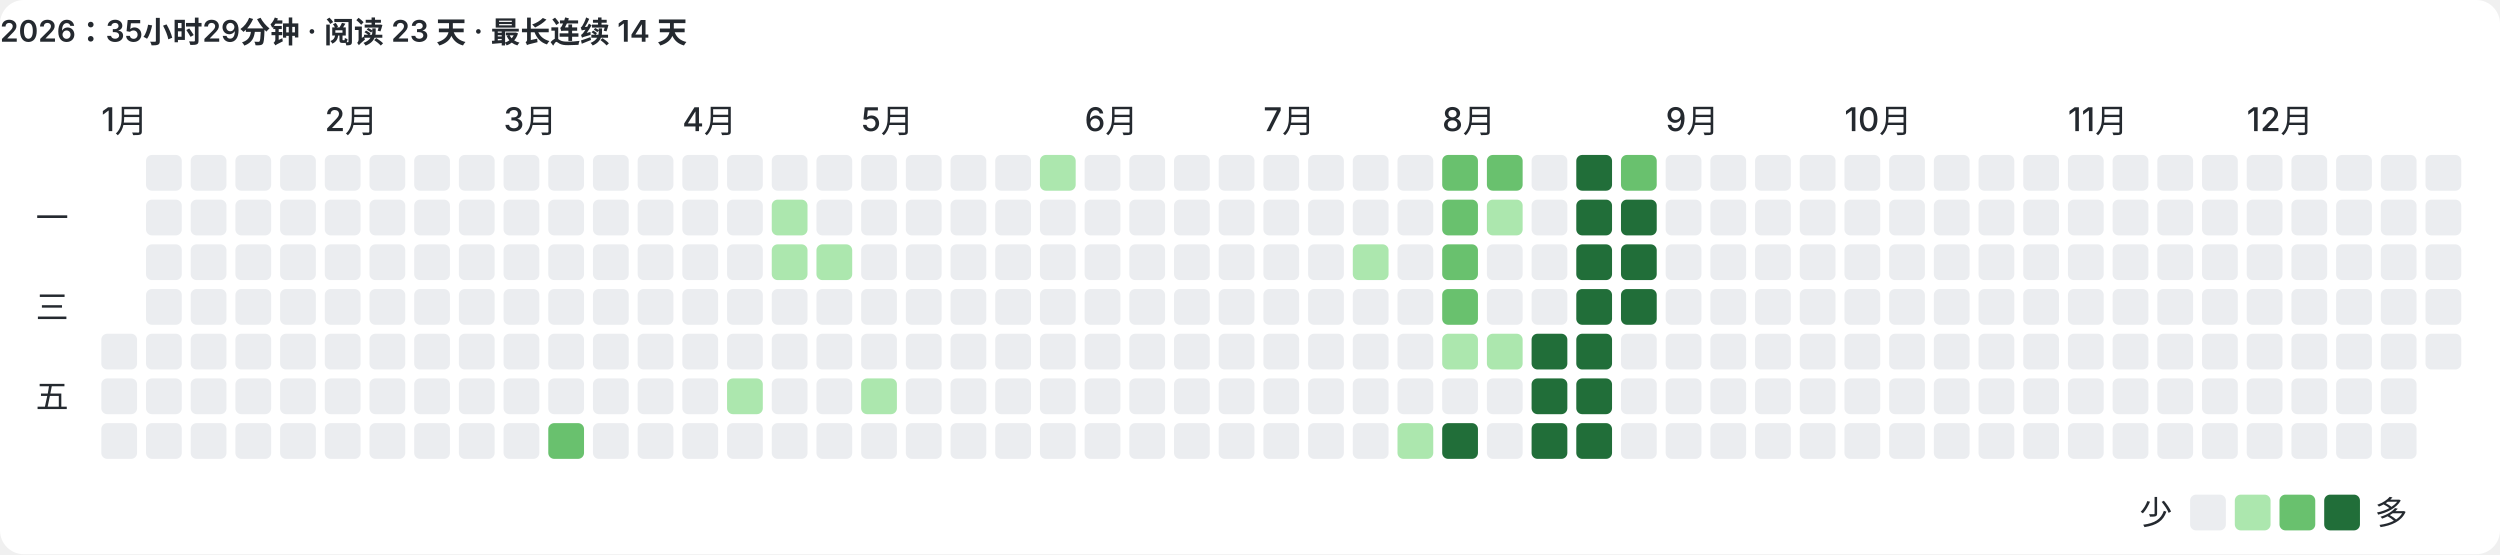
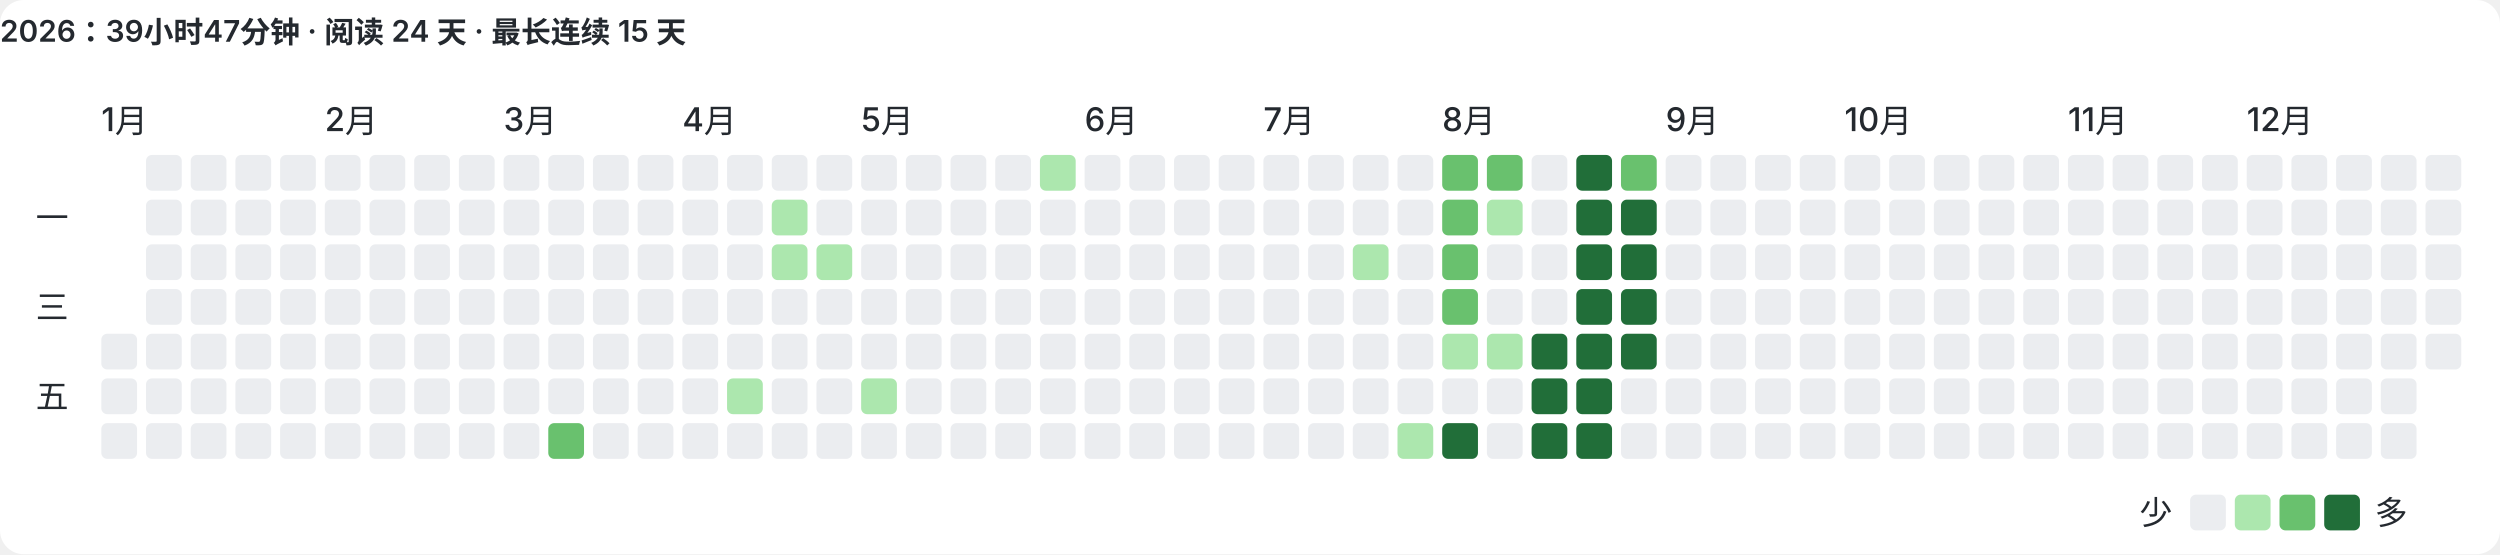
- <svg xmlns="http://www.w3.org/2000/svg" width="100%" viewBox="0 0 839 186" preserveAspectRatio="xMinYMin meet" style="display:block;max-width:100%;height:auto" role="img" data-summary="2026：35小时29分钟  ·  阅读 23 天  ·  最长连续 14 天" aria-label="微信读书 · 2026">
+ <svg xmlns="http://www.w3.org/2000/svg" width="100%" viewBox="0 0 839 186" preserveAspectRatio="xMinYMin meet" style="display:block;max-width:100%;height:auto" role="img" data-summary="2026：39小时47分钟  ·  阅读 24 天  ·  最长连续 15 天" aria-label="微信读书 · 2026">
  <rect width="100%" height="100%" rx="8" fill="#FFFFFF" />
  <style>
.label{font:500 11px "PingFang SC","Microsoft YaHei",-apple-system,BlinkMacSystemFont,"Segoe UI",sans-serif}
.summary{font:600 10px "PingFang SC","Microsoft YaHei",-apple-system,BlinkMacSystemFont,"Segoe UI",sans-serif}
</style>
-   <text class="summary" x="0" y="14" fill="#24292F">2026：35小时29分钟  ·  阅读 23 天  ·  最长连续 14 天</text>
+   <text class="summary" x="0" y="14" fill="#24292F">2026：39小时47分钟  ·  阅读 24 天  ·  最长连续 15 天</text>
  <text class="label" x="34" y="44" fill="#24292F">1月</text>
  <text class="label" x="109" y="44" fill="#24292F">2月</text>
  <text class="label" x="169" y="44" fill="#24292F">3月</text>
  <text class="label" x="229" y="44" fill="#24292F">4月</text>
  <text class="label" x="289" y="44" fill="#24292F">5月</text>
  <text class="label" x="364" y="44" fill="#24292F">6月</text>
  <text class="label" x="424" y="44" fill="#24292F">7月</text>
  <text class="label" x="484" y="44" fill="#24292F">8月</text>
  <text class="label" x="559" y="44" fill="#24292F">9月</text>
  <text class="label" x="619" y="44" fill="#24292F">10月</text>
  <text class="label" x="694" y="44" fill="#24292F">11月</text>
  <text class="label" x="754" y="44" fill="#24292F">12月</text>
  <text class="label" x="12" y="77" fill="#24292F">一</text>
  <text class="label" x="12" y="107" fill="#24292F">三</text>
  <text class="label" x="12" y="137" fill="#24292F">五</text>
  <rect x="34" y="112" width="12" height="12" rx="2" fill="#EBEDF0" data-date="2026-01-01" data-seconds="0">
</rect>
  <rect x="34" y="127" width="12" height="12" rx="2" fill="#EBEDF0" data-date="2026-01-02" data-seconds="0">
</rect>
  <rect x="34" y="142" width="12" height="12" rx="2" fill="#EBEDF0" data-date="2026-01-03" data-seconds="0">
</rect>
  <rect x="49" y="52" width="12" height="12" rx="2" fill="#EBEDF0" data-date="2026-01-04" data-seconds="0">
</rect>
  <rect x="49" y="67" width="12" height="12" rx="2" fill="#EBEDF0" data-date="2026-01-05" data-seconds="0">
</rect>
  <rect x="49" y="82" width="12" height="12" rx="2" fill="#EBEDF0" data-date="2026-01-06" data-seconds="0">
</rect>
  <rect x="49" y="97" width="12" height="12" rx="2" fill="#EBEDF0" data-date="2026-01-07" data-seconds="0">
</rect>
  <rect x="49" y="112" width="12" height="12" rx="2" fill="#EBEDF0" data-date="2026-01-08" data-seconds="0">
</rect>
  <rect x="49" y="127" width="12" height="12" rx="2" fill="#EBEDF0" data-date="2026-01-09" data-seconds="0">
</rect>
  <rect x="49" y="142" width="12" height="12" rx="2" fill="#EBEDF0" data-date="2026-01-10" data-seconds="0">
</rect>
  <rect x="64" y="52" width="12" height="12" rx="2" fill="#EBEDF0" data-date="2026-01-11" data-seconds="0">
</rect>
  <rect x="64" y="67" width="12" height="12" rx="2" fill="#EBEDF0" data-date="2026-01-12" data-seconds="0">
</rect>
  <rect x="64" y="82" width="12" height="12" rx="2" fill="#EBEDF0" data-date="2026-01-13" data-seconds="0">
</rect>
  <rect x="64" y="97" width="12" height="12" rx="2" fill="#EBEDF0" data-date="2026-01-14" data-seconds="0">
</rect>
  <rect x="64" y="112" width="12" height="12" rx="2" fill="#EBEDF0" data-date="2026-01-15" data-seconds="0">
</rect>
  <rect x="64" y="127" width="12" height="12" rx="2" fill="#EBEDF0" data-date="2026-01-16" data-seconds="0">
</rect>
  <rect x="64" y="142" width="12" height="12" rx="2" fill="#EBEDF0" data-date="2026-01-17" data-seconds="0">
</rect>
  <rect x="79" y="52" width="12" height="12" rx="2" fill="#EBEDF0" data-date="2026-01-18" data-seconds="0">
</rect>
  <rect x="79" y="67" width="12" height="12" rx="2" fill="#EBEDF0" data-date="2026-01-19" data-seconds="0">
</rect>
  <rect x="79" y="82" width="12" height="12" rx="2" fill="#EBEDF0" data-date="2026-01-20" data-seconds="0">
</rect>
  <rect x="79" y="97" width="12" height="12" rx="2" fill="#EBEDF0" data-date="2026-01-21" data-seconds="0">
</rect>
  <rect x="79" y="112" width="12" height="12" rx="2" fill="#EBEDF0" data-date="2026-01-22" data-seconds="0">
</rect>
  <rect x="79" y="127" width="12" height="12" rx="2" fill="#EBEDF0" data-date="2026-01-23" data-seconds="0">
</rect>
  <rect x="79" y="142" width="12" height="12" rx="2" fill="#EBEDF0" data-date="2026-01-24" data-seconds="0">
</rect>
  <rect x="94" y="52" width="12" height="12" rx="2" fill="#EBEDF0" data-date="2026-01-25" data-seconds="0">
</rect>
  <rect x="94" y="67" width="12" height="12" rx="2" fill="#EBEDF0" data-date="2026-01-26" data-seconds="0">
</rect>
  <rect x="94" y="82" width="12" height="12" rx="2" fill="#EBEDF0" data-date="2026-01-27" data-seconds="0">
</rect>
  <rect x="94" y="97" width="12" height="12" rx="2" fill="#EBEDF0" data-date="2026-01-28" data-seconds="0">
</rect>
  <rect x="94" y="112" width="12" height="12" rx="2" fill="#EBEDF0" data-date="2026-01-29" data-seconds="0">
</rect>
  <rect x="94" y="127" width="12" height="12" rx="2" fill="#EBEDF0" data-date="2026-01-30" data-seconds="0">
</rect>
  <rect x="94" y="142" width="12" height="12" rx="2" fill="#EBEDF0" data-date="2026-01-31" data-seconds="0">
</rect>
  <rect x="109" y="52" width="12" height="12" rx="2" fill="#EBEDF0" data-date="2026-02-01" data-seconds="0">
</rect>
  <rect x="109" y="67" width="12" height="12" rx="2" fill="#EBEDF0" data-date="2026-02-02" data-seconds="0">
</rect>
  <rect x="109" y="82" width="12" height="12" rx="2" fill="#EBEDF0" data-date="2026-02-03" data-seconds="0">
</rect>
  <rect x="109" y="97" width="12" height="12" rx="2" fill="#EBEDF0" data-date="2026-02-04" data-seconds="0">
</rect>
  <rect x="109" y="112" width="12" height="12" rx="2" fill="#EBEDF0" data-date="2026-02-05" data-seconds="0">
</rect>
  <rect x="109" y="127" width="12" height="12" rx="2" fill="#EBEDF0" data-date="2026-02-06" data-seconds="0">
</rect>
  <rect x="109" y="142" width="12" height="12" rx="2" fill="#EBEDF0" data-date="2026-02-07" data-seconds="0">
</rect>
  <rect x="124" y="52" width="12" height="12" rx="2" fill="#EBEDF0" data-date="2026-02-08" data-seconds="0">
</rect>
  <rect x="124" y="67" width="12" height="12" rx="2" fill="#EBEDF0" data-date="2026-02-09" data-seconds="0">
</rect>
  <rect x="124" y="82" width="12" height="12" rx="2" fill="#EBEDF0" data-date="2026-02-10" data-seconds="0">
</rect>
  <rect x="124" y="97" width="12" height="12" rx="2" fill="#EBEDF0" data-date="2026-02-11" data-seconds="0">
</rect>
  <rect x="124" y="112" width="12" height="12" rx="2" fill="#EBEDF0" data-date="2026-02-12" data-seconds="0">
</rect>
  <rect x="124" y="127" width="12" height="12" rx="2" fill="#EBEDF0" data-date="2026-02-13" data-seconds="0">
</rect>
  <rect x="124" y="142" width="12" height="12" rx="2" fill="#EBEDF0" data-date="2026-02-14" data-seconds="0">
</rect>
  <rect x="139" y="52" width="12" height="12" rx="2" fill="#EBEDF0" data-date="2026-02-15" data-seconds="0">
</rect>
  <rect x="139" y="67" width="12" height="12" rx="2" fill="#EBEDF0" data-date="2026-02-16" data-seconds="0">
</rect>
  <rect x="139" y="82" width="12" height="12" rx="2" fill="#EBEDF0" data-date="2026-02-17" data-seconds="0">
</rect>
  <rect x="139" y="97" width="12" height="12" rx="2" fill="#EBEDF0" data-date="2026-02-18" data-seconds="0">
</rect>
  <rect x="139" y="112" width="12" height="12" rx="2" fill="#EBEDF0" data-date="2026-02-19" data-seconds="0">
</rect>
  <rect x="139" y="127" width="12" height="12" rx="2" fill="#EBEDF0" data-date="2026-02-20" data-seconds="0">
</rect>
  <rect x="139" y="142" width="12" height="12" rx="2" fill="#EBEDF0" data-date="2026-02-21" data-seconds="0">
</rect>
  <rect x="154" y="52" width="12" height="12" rx="2" fill="#EBEDF0" data-date="2026-02-22" data-seconds="0">
</rect>
  <rect x="154" y="67" width="12" height="12" rx="2" fill="#EBEDF0" data-date="2026-02-23" data-seconds="0">
</rect>
  <rect x="154" y="82" width="12" height="12" rx="2" fill="#EBEDF0" data-date="2026-02-24" data-seconds="0">
</rect>
  <rect x="154" y="97" width="12" height="12" rx="2" fill="#EBEDF0" data-date="2026-02-25" data-seconds="0">
</rect>
  <rect x="154" y="112" width="12" height="12" rx="2" fill="#EBEDF0" data-date="2026-02-26" data-seconds="0">
</rect>
  <rect x="154" y="127" width="12" height="12" rx="2" fill="#EBEDF0" data-date="2026-02-27" data-seconds="0">
</rect>
  <rect x="154" y="142" width="12" height="12" rx="2" fill="#EBEDF0" data-date="2026-02-28" data-seconds="0">
</rect>
  <rect x="169" y="52" width="12" height="12" rx="2" fill="#EBEDF0" data-date="2026-03-01" data-seconds="0">
</rect>
  <rect x="169" y="67" width="12" height="12" rx="2" fill="#EBEDF0" data-date="2026-03-02" data-seconds="0">
</rect>
  <rect x="169" y="82" width="12" height="12" rx="2" fill="#EBEDF0" data-date="2026-03-03" data-seconds="0">
</rect>
  <rect x="169" y="97" width="12" height="12" rx="2" fill="#EBEDF0" data-date="2026-03-04" data-seconds="0">
</rect>
  <rect x="169" y="112" width="12" height="12" rx="2" fill="#EBEDF0" data-date="2026-03-05" data-seconds="0">
</rect>
  <rect x="169" y="127" width="12" height="12" rx="2" fill="#EBEDF0" data-date="2026-03-06" data-seconds="0">
</rect>
  <rect x="169" y="142" width="12" height="12" rx="2" fill="#EBEDF0" data-date="2026-03-07" data-seconds="0">
</rect>
  <rect x="184" y="52" width="12" height="12" rx="2" fill="#EBEDF0" data-date="2026-03-08" data-seconds="0">
</rect>
  <rect x="184" y="67" width="12" height="12" rx="2" fill="#EBEDF0" data-date="2026-03-09" data-seconds="0">
</rect>
  <rect x="184" y="82" width="12" height="12" rx="2" fill="#EBEDF0" data-date="2026-03-10" data-seconds="0">
</rect>
  <rect x="184" y="97" width="12" height="12" rx="2" fill="#EBEDF0" data-date="2026-03-11" data-seconds="0">
</rect>
  <rect x="184" y="112" width="12" height="12" rx="2" fill="#EBEDF0" data-date="2026-03-12" data-seconds="0">
</rect>
  <rect x="184" y="127" width="12" height="12" rx="2" fill="#EBEDF0" data-date="2026-03-13" data-seconds="0">
</rect>
  <rect x="184" y="142" width="12" height="12" rx="2" fill="#69C16E" data-date="2026-03-14" data-seconds="643">
</rect>
  <rect x="199" y="52" width="12" height="12" rx="2" fill="#EBEDF0" data-date="2026-03-15" data-seconds="0">
</rect>
  <rect x="199" y="67" width="12" height="12" rx="2" fill="#EBEDF0" data-date="2026-03-16" data-seconds="0">
</rect>
  <rect x="199" y="82" width="12" height="12" rx="2" fill="#EBEDF0" data-date="2026-03-17" data-seconds="0">
</rect>
  <rect x="199" y="97" width="12" height="12" rx="2" fill="#EBEDF0" data-date="2026-03-18" data-seconds="0">
</rect>
  <rect x="199" y="112" width="12" height="12" rx="2" fill="#EBEDF0" data-date="2026-03-19" data-seconds="0">
</rect>
  <rect x="199" y="127" width="12" height="12" rx="2" fill="#EBEDF0" data-date="2026-03-20" data-seconds="0">
</rect>
  <rect x="199" y="142" width="12" height="12" rx="2" fill="#EBEDF0" data-date="2026-03-21" data-seconds="0">
</rect>
  <rect x="214" y="52" width="12" height="12" rx="2" fill="#EBEDF0" data-date="2026-03-22" data-seconds="0">
</rect>
  <rect x="214" y="67" width="12" height="12" rx="2" fill="#EBEDF0" data-date="2026-03-23" data-seconds="0">
</rect>
  <rect x="214" y="82" width="12" height="12" rx="2" fill="#EBEDF0" data-date="2026-03-24" data-seconds="0">
</rect>
  <rect x="214" y="97" width="12" height="12" rx="2" fill="#EBEDF0" data-date="2026-03-25" data-seconds="0">
</rect>
  <rect x="214" y="112" width="12" height="12" rx="2" fill="#EBEDF0" data-date="2026-03-26" data-seconds="0">
</rect>
  <rect x="214" y="127" width="12" height="12" rx="2" fill="#EBEDF0" data-date="2026-03-27" data-seconds="0">
</rect>
  <rect x="214" y="142" width="12" height="12" rx="2" fill="#EBEDF0" data-date="2026-03-28" data-seconds="0">
</rect>
  <rect x="229" y="52" width="12" height="12" rx="2" fill="#EBEDF0" data-date="2026-03-29" data-seconds="0">
</rect>
  <rect x="229" y="67" width="12" height="12" rx="2" fill="#EBEDF0" data-date="2026-03-30" data-seconds="0">
</rect>
  <rect x="229" y="82" width="12" height="12" rx="2" fill="#EBEDF0" data-date="2026-03-31" data-seconds="0">
</rect>
  <rect x="229" y="97" width="12" height="12" rx="2" fill="#EBEDF0" data-date="2026-04-01" data-seconds="0">
</rect>
  <rect x="229" y="112" width="12" height="12" rx="2" fill="#EBEDF0" data-date="2026-04-02" data-seconds="0">
</rect>
  <rect x="229" y="127" width="12" height="12" rx="2" fill="#EBEDF0" data-date="2026-04-03" data-seconds="0">
</rect>
  <rect x="229" y="142" width="12" height="12" rx="2" fill="#EBEDF0" data-date="2026-04-04" data-seconds="0">
</rect>
  <rect x="244" y="52" width="12" height="12" rx="2" fill="#EBEDF0" data-date="2026-04-05" data-seconds="0">
</rect>
  <rect x="244" y="67" width="12" height="12" rx="2" fill="#EBEDF0" data-date="2026-04-06" data-seconds="0">
</rect>
  <rect x="244" y="82" width="12" height="12" rx="2" fill="#EBEDF0" data-date="2026-04-07" data-seconds="0">
</rect>
  <rect x="244" y="97" width="12" height="12" rx="2" fill="#EBEDF0" data-date="2026-04-08" data-seconds="0">
</rect>
  <rect x="244" y="112" width="12" height="12" rx="2" fill="#EBEDF0" data-date="2026-04-09" data-seconds="0">
</rect>
  <rect x="244" y="127" width="12" height="12" rx="2" fill="#ACE7AE" data-date="2026-04-10" data-seconds="37">
</rect>
  <rect x="244" y="142" width="12" height="12" rx="2" fill="#EBEDF0" data-date="2026-04-11" data-seconds="0">
</rect>
  <rect x="259" y="52" width="12" height="12" rx="2" fill="#EBEDF0" data-date="2026-04-12" data-seconds="0">
</rect>
  <rect x="259" y="67" width="12" height="12" rx="2" fill="#ACE7AE" data-date="2026-04-13" data-seconds="6">
</rect>
  <rect x="259" y="82" width="12" height="12" rx="2" fill="#ACE7AE" data-date="2026-04-14" data-seconds="15">
</rect>
  <rect x="259" y="97" width="12" height="12" rx="2" fill="#EBEDF0" data-date="2026-04-15" data-seconds="0">
</rect>
  <rect x="259" y="112" width="12" height="12" rx="2" fill="#EBEDF0" data-date="2026-04-16" data-seconds="0">
</rect>
  <rect x="259" y="127" width="12" height="12" rx="2" fill="#EBEDF0" data-date="2026-04-17" data-seconds="0">
</rect>
  <rect x="259" y="142" width="12" height="12" rx="2" fill="#EBEDF0" data-date="2026-04-18" data-seconds="0">
</rect>
  <rect x="274" y="52" width="12" height="12" rx="2" fill="#EBEDF0" data-date="2026-04-19" data-seconds="0">
</rect>
  <rect x="274" y="67" width="12" height="12" rx="2" fill="#EBEDF0" data-date="2026-04-20" data-seconds="0">
</rect>
  <rect x="274" y="82" width="12" height="12" rx="2" fill="#ACE7AE" data-date="2026-04-21" data-seconds="40">
</rect>
  <rect x="274" y="97" width="12" height="12" rx="2" fill="#EBEDF0" data-date="2026-04-22" data-seconds="0">
</rect>
  <rect x="274" y="112" width="12" height="12" rx="2" fill="#EBEDF0" data-date="2026-04-23" data-seconds="0">
</rect>
  <rect x="274" y="127" width="12" height="12" rx="2" fill="#EBEDF0" data-date="2026-04-24" data-seconds="0">
</rect>
  <rect x="274" y="142" width="12" height="12" rx="2" fill="#EBEDF0" data-date="2026-04-25" data-seconds="0">
</rect>
  <rect x="289" y="52" width="12" height="12" rx="2" fill="#EBEDF0" data-date="2026-04-26" data-seconds="0">
</rect>
  <rect x="289" y="67" width="12" height="12" rx="2" fill="#EBEDF0" data-date="2026-04-27" data-seconds="0">
</rect>
  <rect x="289" y="82" width="12" height="12" rx="2" fill="#EBEDF0" data-date="2026-04-28" data-seconds="0">
</rect>
  <rect x="289" y="97" width="12" height="12" rx="2" fill="#EBEDF0" data-date="2026-04-29" data-seconds="0">
</rect>
  <rect x="289" y="112" width="12" height="12" rx="2" fill="#EBEDF0" data-date="2026-04-30" data-seconds="0">
</rect>
  <rect x="289" y="127" width="12" height="12" rx="2" fill="#ACE7AE" data-date="2026-05-01" data-seconds="40">
</rect>
  <rect x="289" y="142" width="12" height="12" rx="2" fill="#EBEDF0" data-date="2026-05-02" data-seconds="0">
</rect>
  <rect x="304" y="52" width="12" height="12" rx="2" fill="#EBEDF0" data-date="2026-05-03" data-seconds="0">
</rect>
  <rect x="304" y="67" width="12" height="12" rx="2" fill="#EBEDF0" data-date="2026-05-04" data-seconds="0">
</rect>
  <rect x="304" y="82" width="12" height="12" rx="2" fill="#EBEDF0" data-date="2026-05-05" data-seconds="0">
</rect>
  <rect x="304" y="97" width="12" height="12" rx="2" fill="#EBEDF0" data-date="2026-05-06" data-seconds="0">
</rect>
  <rect x="304" y="112" width="12" height="12" rx="2" fill="#EBEDF0" data-date="2026-05-07" data-seconds="0">
</rect>
  <rect x="304" y="127" width="12" height="12" rx="2" fill="#EBEDF0" data-date="2026-05-08" data-seconds="0">
</rect>
  <rect x="304" y="142" width="12" height="12" rx="2" fill="#EBEDF0" data-date="2026-05-09" data-seconds="0">
</rect>
  <rect x="319" y="52" width="12" height="12" rx="2" fill="#EBEDF0" data-date="2026-05-10" data-seconds="0">
</rect>
  <rect x="319" y="67" width="12" height="12" rx="2" fill="#EBEDF0" data-date="2026-05-11" data-seconds="0">
</rect>
  <rect x="319" y="82" width="12" height="12" rx="2" fill="#EBEDF0" data-date="2026-05-12" data-seconds="0">
</rect>
  <rect x="319" y="97" width="12" height="12" rx="2" fill="#EBEDF0" data-date="2026-05-13" data-seconds="0">
</rect>
  <rect x="319" y="112" width="12" height="12" rx="2" fill="#EBEDF0" data-date="2026-05-14" data-seconds="0">
</rect>
  <rect x="319" y="127" width="12" height="12" rx="2" fill="#EBEDF0" data-date="2026-05-15" data-seconds="0">
</rect>
  <rect x="319" y="142" width="12" height="12" rx="2" fill="#EBEDF0" data-date="2026-05-16" data-seconds="0">
</rect>
  <rect x="334" y="52" width="12" height="12" rx="2" fill="#EBEDF0" data-date="2026-05-17" data-seconds="0">
</rect>
  <rect x="334" y="67" width="12" height="12" rx="2" fill="#EBEDF0" data-date="2026-05-18" data-seconds="0">
</rect>
  <rect x="334" y="82" width="12" height="12" rx="2" fill="#EBEDF0" data-date="2026-05-19" data-seconds="0">
</rect>
  <rect x="334" y="97" width="12" height="12" rx="2" fill="#EBEDF0" data-date="2026-05-20" data-seconds="0">
</rect>
  <rect x="334" y="112" width="12" height="12" rx="2" fill="#EBEDF0" data-date="2026-05-21" data-seconds="0">
</rect>
  <rect x="334" y="127" width="12" height="12" rx="2" fill="#EBEDF0" data-date="2026-05-22" data-seconds="0">
</rect>
  <rect x="334" y="142" width="12" height="12" rx="2" fill="#EBEDF0" data-date="2026-05-23" data-seconds="0">
</rect>
  <rect x="349" y="52" width="12" height="12" rx="2" fill="#ACE7AE" data-date="2026-05-24" data-seconds="3">
</rect>
  <rect x="349" y="67" width="12" height="12" rx="2" fill="#EBEDF0" data-date="2026-05-25" data-seconds="0">
</rect>
  <rect x="349" y="82" width="12" height="12" rx="2" fill="#EBEDF0" data-date="2026-05-26" data-seconds="0">
</rect>
  <rect x="349" y="97" width="12" height="12" rx="2" fill="#EBEDF0" data-date="2026-05-27" data-seconds="0">
</rect>
  <rect x="349" y="112" width="12" height="12" rx="2" fill="#EBEDF0" data-date="2026-05-28" data-seconds="0">
</rect>
  <rect x="349" y="127" width="12" height="12" rx="2" fill="#EBEDF0" data-date="2026-05-29" data-seconds="0">
</rect>
  <rect x="349" y="142" width="12" height="12" rx="2" fill="#EBEDF0" data-date="2026-05-30" data-seconds="0">
</rect>
  <rect x="364" y="52" width="12" height="12" rx="2" fill="#EBEDF0" data-date="2026-05-31" data-seconds="0">
</rect>
  <rect x="364" y="67" width="12" height="12" rx="2" fill="#EBEDF0" data-date="2026-06-01" data-seconds="0">
</rect>
  <rect x="364" y="82" width="12" height="12" rx="2" fill="#EBEDF0" data-date="2026-06-02" data-seconds="0">
</rect>
  <rect x="364" y="97" width="12" height="12" rx="2" fill="#EBEDF0" data-date="2026-06-03" data-seconds="0">
</rect>
  <rect x="364" y="112" width="12" height="12" rx="2" fill="#EBEDF0" data-date="2026-06-04" data-seconds="0">
</rect>
  <rect x="364" y="127" width="12" height="12" rx="2" fill="#EBEDF0" data-date="2026-06-05" data-seconds="0">
</rect>
  <rect x="364" y="142" width="12" height="12" rx="2" fill="#EBEDF0" data-date="2026-06-06" data-seconds="0">
</rect>
  <rect x="379" y="52" width="12" height="12" rx="2" fill="#EBEDF0" data-date="2026-06-07" data-seconds="0">
</rect>
  <rect x="379" y="67" width="12" height="12" rx="2" fill="#EBEDF0" data-date="2026-06-08" data-seconds="0">
</rect>
  <rect x="379" y="82" width="12" height="12" rx="2" fill="#EBEDF0" data-date="2026-06-09" data-seconds="0">
</rect>
  <rect x="379" y="97" width="12" height="12" rx="2" fill="#EBEDF0" data-date="2026-06-10" data-seconds="0">
</rect>
  <rect x="379" y="112" width="12" height="12" rx="2" fill="#EBEDF0" data-date="2026-06-11" data-seconds="0">
</rect>
  <rect x="379" y="127" width="12" height="12" rx="2" fill="#EBEDF0" data-date="2026-06-12" data-seconds="0">
</rect>
  <rect x="379" y="142" width="12" height="12" rx="2" fill="#EBEDF0" data-date="2026-06-13" data-seconds="0">
</rect>
  <rect x="394" y="52" width="12" height="12" rx="2" fill="#EBEDF0" data-date="2026-06-14" data-seconds="0">
</rect>
  <rect x="394" y="67" width="12" height="12" rx="2" fill="#EBEDF0" data-date="2026-06-15" data-seconds="0">
</rect>
  <rect x="394" y="82" width="12" height="12" rx="2" fill="#EBEDF0" data-date="2026-06-16" data-seconds="0">
</rect>
  <rect x="394" y="97" width="12" height="12" rx="2" fill="#EBEDF0" data-date="2026-06-17" data-seconds="0">
</rect>
  <rect x="394" y="112" width="12" height="12" rx="2" fill="#EBEDF0" data-date="2026-06-18" data-seconds="0">
</rect>
  <rect x="394" y="127" width="12" height="12" rx="2" fill="#EBEDF0" data-date="2026-06-19" data-seconds="0">
</rect>
  <rect x="394" y="142" width="12" height="12" rx="2" fill="#EBEDF0" data-date="2026-06-20" data-seconds="0">
</rect>
  <rect x="409" y="52" width="12" height="12" rx="2" fill="#EBEDF0" data-date="2026-06-21" data-seconds="0">
</rect>
  <rect x="409" y="67" width="12" height="12" rx="2" fill="#EBEDF0" data-date="2026-06-22" data-seconds="0">
</rect>
  <rect x="409" y="82" width="12" height="12" rx="2" fill="#EBEDF0" data-date="2026-06-23" data-seconds="0">
</rect>
  <rect x="409" y="97" width="12" height="12" rx="2" fill="#EBEDF0" data-date="2026-06-24" data-seconds="0">
</rect>
  <rect x="409" y="112" width="12" height="12" rx="2" fill="#EBEDF0" data-date="2026-06-25" data-seconds="0">
</rect>
  <rect x="409" y="127" width="12" height="12" rx="2" fill="#EBEDF0" data-date="2026-06-26" data-seconds="0">
</rect>
  <rect x="409" y="142" width="12" height="12" rx="2" fill="#EBEDF0" data-date="2026-06-27" data-seconds="0">
</rect>
  <rect x="424" y="52" width="12" height="12" rx="2" fill="#EBEDF0" data-date="2026-06-28" data-seconds="0">
</rect>
  <rect x="424" y="67" width="12" height="12" rx="2" fill="#EBEDF0" data-date="2026-06-29" data-seconds="0">
</rect>
  <rect x="424" y="82" width="12" height="12" rx="2" fill="#EBEDF0" data-date="2026-06-30" data-seconds="0">
</rect>
  <rect x="424" y="97" width="12" height="12" rx="2" fill="#EBEDF0" data-date="2026-07-01" data-seconds="0">
</rect>
  <rect x="424" y="112" width="12" height="12" rx="2" fill="#EBEDF0" data-date="2026-07-02" data-seconds="0">
</rect>
  <rect x="424" y="127" width="12" height="12" rx="2" fill="#EBEDF0" data-date="2026-07-03" data-seconds="0">
</rect>
  <rect x="424" y="142" width="12" height="12" rx="2" fill="#EBEDF0" data-date="2026-07-04" data-seconds="0">
</rect>
  <rect x="439" y="52" width="12" height="12" rx="2" fill="#EBEDF0" data-date="2026-07-05" data-seconds="0">
</rect>
  <rect x="439" y="67" width="12" height="12" rx="2" fill="#EBEDF0" data-date="2026-07-06" data-seconds="0">
</rect>
  <rect x="439" y="82" width="12" height="12" rx="2" fill="#EBEDF0" data-date="2026-07-07" data-seconds="0">
</rect>
  <rect x="439" y="97" width="12" height="12" rx="2" fill="#EBEDF0" data-date="2026-07-08" data-seconds="0">
</rect>
  <rect x="439" y="112" width="12" height="12" rx="2" fill="#EBEDF0" data-date="2026-07-09" data-seconds="0">
</rect>
  <rect x="439" y="127" width="12" height="12" rx="2" fill="#EBEDF0" data-date="2026-07-10" data-seconds="0">
</rect>
  <rect x="439" y="142" width="12" height="12" rx="2" fill="#EBEDF0" data-date="2026-07-11" data-seconds="0">
</rect>
  <rect x="454" y="52" width="12" height="12" rx="2" fill="#EBEDF0" data-date="2026-07-12" data-seconds="0">
</rect>
  <rect x="454" y="67" width="12" height="12" rx="2" fill="#EBEDF0" data-date="2026-07-13" data-seconds="0">
</rect>
  <rect x="454" y="82" width="12" height="12" rx="2" fill="#ACE7AE" data-date="2026-07-14" data-seconds="227">
</rect>
  <rect x="454" y="97" width="12" height="12" rx="2" fill="#EBEDF0" data-date="2026-07-15" data-seconds="0">
</rect>
  <rect x="454" y="112" width="12" height="12" rx="2" fill="#EBEDF0" data-date="2026-07-16" data-seconds="0">
</rect>
  <rect x="454" y="127" width="12" height="12" rx="2" fill="#EBEDF0" data-date="2026-07-17" data-seconds="0">
</rect>
  <rect x="454" y="142" width="12" height="12" rx="2" fill="#EBEDF0" data-date="2026-07-18" data-seconds="0">
</rect>
  <rect x="469" y="52" width="12" height="12" rx="2" fill="#EBEDF0" data-date="2026-07-19" data-seconds="0">
</rect>
  <rect x="469" y="67" width="12" height="12" rx="2" fill="#EBEDF0" data-date="2026-07-20" data-seconds="0">
</rect>
  <rect x="469" y="82" width="12" height="12" rx="2" fill="#EBEDF0" data-date="2026-07-21" data-seconds="0">
</rect>
  <rect x="469" y="97" width="12" height="12" rx="2" fill="#EBEDF0" data-date="2026-07-22" data-seconds="0">
</rect>
  <rect x="469" y="112" width="12" height="12" rx="2" fill="#EBEDF0" data-date="2026-07-23" data-seconds="0">
</rect>
  <rect x="469" y="127" width="12" height="12" rx="2" fill="#EBEDF0" data-date="2026-07-24" data-seconds="0">
</rect>
  <rect x="469" y="142" width="12" height="12" rx="2" fill="#ACE7AE" data-date="2026-07-25" data-seconds="5">
</rect>
  <rect x="484" y="52" width="12" height="12" rx="2" fill="#69C16E" data-date="2026-07-26" data-seconds="1532">
</rect>
  <rect x="484" y="67" width="12" height="12" rx="2" fill="#69C16E" data-date="2026-07-27" data-seconds="1631">
</rect>
  <rect x="484" y="82" width="12" height="12" rx="2" fill="#69C16E" data-date="2026-07-28" data-seconds="1552">
</rect>
  <rect x="484" y="97" width="12" height="12" rx="2" fill="#69C16E" data-date="2026-07-29" data-seconds="894">
</rect>
  <rect x="484" y="112" width="12" height="12" rx="2" fill="#ACE7AE" data-date="2026-07-30" data-seconds="19">
</rect>
  <rect x="484" y="127" width="12" height="12" rx="2" fill="#EBEDF0" data-date="2026-07-31" data-seconds="0">
</rect>
  <rect x="484" y="142" width="12" height="12" rx="2" fill="#216E39" data-date="2026-08-01" data-seconds="2223">
</rect>
  <rect x="499" y="52" width="12" height="12" rx="2" fill="#69C16E" data-date="2026-08-02" data-seconds="1073">
</rect>
  <rect x="499" y="67" width="12" height="12" rx="2" fill="#ACE7AE" data-date="2026-08-03" data-seconds="343">
</rect>
  <rect x="499" y="82" width="12" height="12" rx="2" fill="#EBEDF0" data-date="2026-08-04" data-seconds="0">
</rect>
  <rect x="499" y="97" width="12" height="12" rx="2" fill="#EBEDF0" data-date="2026-08-05" data-seconds="0">
</rect>
  <rect x="499" y="112" width="12" height="12" rx="2" fill="#ACE7AE" data-date="2026-08-06" data-seconds="3">
</rect>
  <rect x="499" y="127" width="12" height="12" rx="2" fill="#EBEDF0" data-date="2026-08-07" data-seconds="0">
</rect>
  <rect x="499" y="142" width="12" height="12" rx="2" fill="#EBEDF0" data-date="2026-08-08" data-seconds="0">
</rect>
  <rect x="514" y="52" width="12" height="12" rx="2" fill="#EBEDF0" data-date="2026-08-09" data-seconds="0">
</rect>
  <rect x="514" y="67" width="12" height="12" rx="2" fill="#EBEDF0" data-date="2026-08-10" data-seconds="0">
</rect>
  <rect x="514" y="82" width="12" height="12" rx="2" fill="#EBEDF0" data-date="2026-08-11" data-seconds="0">
</rect>
  <rect x="514" y="97" width="12" height="12" rx="2" fill="#EBEDF0" data-date="2026-08-12" data-seconds="0">
</rect>
  <rect x="514" y="112" width="12" height="12" rx="2" fill="#216E39" data-date="2026-08-13" data-seconds="3020">
</rect>
  <rect x="514" y="127" width="12" height="12" rx="2" fill="#216E39" data-date="2026-08-14" data-seconds="19303">
</rect>
  <rect x="514" y="142" width="12" height="12" rx="2" fill="#216E39" data-date="2026-08-15" data-seconds="7923">
</rect>
  <rect x="529" y="52" width="12" height="12" rx="2" fill="#216E39" data-date="2026-08-16" data-seconds="8285">
</rect>
  <rect x="529" y="67" width="12" height="12" rx="2" fill="#216E39" data-date="2026-08-17" data-seconds="13453">
</rect>
  <rect x="529" y="82" width="12" height="12" rx="2" fill="#216E39" data-date="2026-08-18" data-seconds="15133">
</rect>
  <rect x="529" y="97" width="12" height="12" rx="2" fill="#216E39" data-date="2026-08-19" data-seconds="4255">
</rect>
  <rect x="529" y="112" width="12" height="12" rx="2" fill="#216E39" data-date="2026-08-20" data-seconds="14813">
</rect>
  <rect x="529" y="127" width="12" height="12" rx="2" fill="#216E39" data-date="2026-08-21" data-seconds="3921">
</rect>
  <rect x="529" y="142" width="12" height="12" rx="2" fill="#216E39" data-date="2026-08-22" data-seconds="3211">
</rect>
  <rect x="544" y="52" width="12" height="12" rx="2" fill="#69C16E" data-date="2026-08-23" data-seconds="886">
</rect>
  <rect x="544" y="67" width="12" height="12" rx="2" fill="#216E39" data-date="2026-08-24" data-seconds="3225">
</rect>
  <rect x="544" y="82" width="12" height="12" rx="2" fill="#216E39" data-date="2026-08-25" data-seconds="5641">
</rect>
-   <rect x="544" y="97" width="12" height="12" rx="2" fill="#216E39" data-date="2026-08-26" data-seconds="14403">
- </rect>
-   <rect x="544" y="112" width="12" height="12" rx="2" fill="#EBEDF0" data-date="2026-08-27" data-seconds="0">
+   <rect x="544" y="97" width="12" height="12" rx="2" fill="#216E39" data-date="2026-08-26" data-seconds="14535">
+ </rect>
+   <rect x="544" y="112" width="12" height="12" rx="2" fill="#216E39" data-date="2026-08-27" data-seconds="15330">
</rect>
  <rect x="544" y="127" width="12" height="12" rx="2" fill="#EBEDF0" data-date="2026-08-28" data-seconds="0">
</rect>
  <rect x="544" y="142" width="12" height="12" rx="2" fill="#EBEDF0" data-date="2026-08-29" data-seconds="0">
</rect>
  <rect x="559" y="52" width="12" height="12" rx="2" fill="#EBEDF0" data-date="2026-08-30" data-seconds="0">
</rect>
  <rect x="559" y="67" width="12" height="12" rx="2" fill="#EBEDF0" data-date="2026-08-31" data-seconds="0">
</rect>
  <rect x="559" y="82" width="12" height="12" rx="2" fill="#EBEDF0" data-date="2026-09-01" data-seconds="0">
</rect>
  <rect x="559" y="97" width="12" height="12" rx="2" fill="#EBEDF0" data-date="2026-09-02" data-seconds="0">
</rect>
  <rect x="559" y="112" width="12" height="12" rx="2" fill="#EBEDF0" data-date="2026-09-03" data-seconds="0">
</rect>
  <rect x="559" y="127" width="12" height="12" rx="2" fill="#EBEDF0" data-date="2026-09-04" data-seconds="0">
</rect>
  <rect x="559" y="142" width="12" height="12" rx="2" fill="#EBEDF0" data-date="2026-09-05" data-seconds="0">
</rect>
  <rect x="574" y="52" width="12" height="12" rx="2" fill="#EBEDF0" data-date="2026-09-06" data-seconds="0">
</rect>
  <rect x="574" y="67" width="12" height="12" rx="2" fill="#EBEDF0" data-date="2026-09-07" data-seconds="0">
</rect>
  <rect x="574" y="82" width="12" height="12" rx="2" fill="#EBEDF0" data-date="2026-09-08" data-seconds="0">
</rect>
  <rect x="574" y="97" width="12" height="12" rx="2" fill="#EBEDF0" data-date="2026-09-09" data-seconds="0">
</rect>
  <rect x="574" y="112" width="12" height="12" rx="2" fill="#EBEDF0" data-date="2026-09-10" data-seconds="0">
</rect>
  <rect x="574" y="127" width="12" height="12" rx="2" fill="#EBEDF0" data-date="2026-09-11" data-seconds="0">
</rect>
  <rect x="574" y="142" width="12" height="12" rx="2" fill="#EBEDF0" data-date="2026-09-12" data-seconds="0">
</rect>
  <rect x="589" y="52" width="12" height="12" rx="2" fill="#EBEDF0" data-date="2026-09-13" data-seconds="0">
</rect>
  <rect x="589" y="67" width="12" height="12" rx="2" fill="#EBEDF0" data-date="2026-09-14" data-seconds="0">
</rect>
  <rect x="589" y="82" width="12" height="12" rx="2" fill="#EBEDF0" data-date="2026-09-15" data-seconds="0">
</rect>
  <rect x="589" y="97" width="12" height="12" rx="2" fill="#EBEDF0" data-date="2026-09-16" data-seconds="0">
</rect>
  <rect x="589" y="112" width="12" height="12" rx="2" fill="#EBEDF0" data-date="2026-09-17" data-seconds="0">
</rect>
  <rect x="589" y="127" width="12" height="12" rx="2" fill="#EBEDF0" data-date="2026-09-18" data-seconds="0">
</rect>
  <rect x="589" y="142" width="12" height="12" rx="2" fill="#EBEDF0" data-date="2026-09-19" data-seconds="0">
</rect>
  <rect x="604" y="52" width="12" height="12" rx="2" fill="#EBEDF0" data-date="2026-09-20" data-seconds="0">
</rect>
  <rect x="604" y="67" width="12" height="12" rx="2" fill="#EBEDF0" data-date="2026-09-21" data-seconds="0">
</rect>
  <rect x="604" y="82" width="12" height="12" rx="2" fill="#EBEDF0" data-date="2026-09-22" data-seconds="0">
</rect>
  <rect x="604" y="97" width="12" height="12" rx="2" fill="#EBEDF0" data-date="2026-09-23" data-seconds="0">
</rect>
  <rect x="604" y="112" width="12" height="12" rx="2" fill="#EBEDF0" data-date="2026-09-24" data-seconds="0">
</rect>
  <rect x="604" y="127" width="12" height="12" rx="2" fill="#EBEDF0" data-date="2026-09-25" data-seconds="0">
</rect>
  <rect x="604" y="142" width="12" height="12" rx="2" fill="#EBEDF0" data-date="2026-09-26" data-seconds="0">
</rect>
  <rect x="619" y="52" width="12" height="12" rx="2" fill="#EBEDF0" data-date="2026-09-27" data-seconds="0">
</rect>
  <rect x="619" y="67" width="12" height="12" rx="2" fill="#EBEDF0" data-date="2026-09-28" data-seconds="0">
</rect>
  <rect x="619" y="82" width="12" height="12" rx="2" fill="#EBEDF0" data-date="2026-09-29" data-seconds="0">
</rect>
  <rect x="619" y="97" width="12" height="12" rx="2" fill="#EBEDF0" data-date="2026-09-30" data-seconds="0">
</rect>
  <rect x="619" y="112" width="12" height="12" rx="2" fill="#EBEDF0" data-date="2026-10-01" data-seconds="0">
</rect>
  <rect x="619" y="127" width="12" height="12" rx="2" fill="#EBEDF0" data-date="2026-10-02" data-seconds="0">
</rect>
  <rect x="619" y="142" width="12" height="12" rx="2" fill="#EBEDF0" data-date="2026-10-03" data-seconds="0">
</rect>
  <rect x="634" y="52" width="12" height="12" rx="2" fill="#EBEDF0" data-date="2026-10-04" data-seconds="0">
</rect>
  <rect x="634" y="67" width="12" height="12" rx="2" fill="#EBEDF0" data-date="2026-10-05" data-seconds="0">
</rect>
  <rect x="634" y="82" width="12" height="12" rx="2" fill="#EBEDF0" data-date="2026-10-06" data-seconds="0">
</rect>
  <rect x="634" y="97" width="12" height="12" rx="2" fill="#EBEDF0" data-date="2026-10-07" data-seconds="0">
</rect>
  <rect x="634" y="112" width="12" height="12" rx="2" fill="#EBEDF0" data-date="2026-10-08" data-seconds="0">
</rect>
  <rect x="634" y="127" width="12" height="12" rx="2" fill="#EBEDF0" data-date="2026-10-09" data-seconds="0">
</rect>
  <rect x="634" y="142" width="12" height="12" rx="2" fill="#EBEDF0" data-date="2026-10-10" data-seconds="0">
</rect>
  <rect x="649" y="52" width="12" height="12" rx="2" fill="#EBEDF0" data-date="2026-10-11" data-seconds="0">
</rect>
  <rect x="649" y="67" width="12" height="12" rx="2" fill="#EBEDF0" data-date="2026-10-12" data-seconds="0">
</rect>
  <rect x="649" y="82" width="12" height="12" rx="2" fill="#EBEDF0" data-date="2026-10-13" data-seconds="0">
</rect>
  <rect x="649" y="97" width="12" height="12" rx="2" fill="#EBEDF0" data-date="2026-10-14" data-seconds="0">
</rect>
  <rect x="649" y="112" width="12" height="12" rx="2" fill="#EBEDF0" data-date="2026-10-15" data-seconds="0">
</rect>
  <rect x="649" y="127" width="12" height="12" rx="2" fill="#EBEDF0" data-date="2026-10-16" data-seconds="0">
</rect>
  <rect x="649" y="142" width="12" height="12" rx="2" fill="#EBEDF0" data-date="2026-10-17" data-seconds="0">
</rect>
  <rect x="664" y="52" width="12" height="12" rx="2" fill="#EBEDF0" data-date="2026-10-18" data-seconds="0">
</rect>
  <rect x="664" y="67" width="12" height="12" rx="2" fill="#EBEDF0" data-date="2026-10-19" data-seconds="0">
</rect>
  <rect x="664" y="82" width="12" height="12" rx="2" fill="#EBEDF0" data-date="2026-10-20" data-seconds="0">
</rect>
  <rect x="664" y="97" width="12" height="12" rx="2" fill="#EBEDF0" data-date="2026-10-21" data-seconds="0">
</rect>
  <rect x="664" y="112" width="12" height="12" rx="2" fill="#EBEDF0" data-date="2026-10-22" data-seconds="0">
</rect>
  <rect x="664" y="127" width="12" height="12" rx="2" fill="#EBEDF0" data-date="2026-10-23" data-seconds="0">
</rect>
  <rect x="664" y="142" width="12" height="12" rx="2" fill="#EBEDF0" data-date="2026-10-24" data-seconds="0">
</rect>
  <rect x="679" y="52" width="12" height="12" rx="2" fill="#EBEDF0" data-date="2026-10-25" data-seconds="0">
</rect>
  <rect x="679" y="67" width="12" height="12" rx="2" fill="#EBEDF0" data-date="2026-10-26" data-seconds="0">
</rect>
  <rect x="679" y="82" width="12" height="12" rx="2" fill="#EBEDF0" data-date="2026-10-27" data-seconds="0">
</rect>
  <rect x="679" y="97" width="12" height="12" rx="2" fill="#EBEDF0" data-date="2026-10-28" data-seconds="0">
</rect>
  <rect x="679" y="112" width="12" height="12" rx="2" fill="#EBEDF0" data-date="2026-10-29" data-seconds="0">
</rect>
  <rect x="679" y="127" width="12" height="12" rx="2" fill="#EBEDF0" data-date="2026-10-30" data-seconds="0">
</rect>
  <rect x="679" y="142" width="12" height="12" rx="2" fill="#EBEDF0" data-date="2026-10-31" data-seconds="0">
</rect>
  <rect x="694" y="52" width="12" height="12" rx="2" fill="#EBEDF0" data-date="2026-11-01" data-seconds="0">
</rect>
  <rect x="694" y="67" width="12" height="12" rx="2" fill="#EBEDF0" data-date="2026-11-02" data-seconds="0">
</rect>
  <rect x="694" y="82" width="12" height="12" rx="2" fill="#EBEDF0" data-date="2026-11-03" data-seconds="0">
</rect>
  <rect x="694" y="97" width="12" height="12" rx="2" fill="#EBEDF0" data-date="2026-11-04" data-seconds="0">
</rect>
  <rect x="694" y="112" width="12" height="12" rx="2" fill="#EBEDF0" data-date="2026-11-05" data-seconds="0">
</rect>
  <rect x="694" y="127" width="12" height="12" rx="2" fill="#EBEDF0" data-date="2026-11-06" data-seconds="0">
</rect>
  <rect x="694" y="142" width="12" height="12" rx="2" fill="#EBEDF0" data-date="2026-11-07" data-seconds="0">
</rect>
  <rect x="709" y="52" width="12" height="12" rx="2" fill="#EBEDF0" data-date="2026-11-08" data-seconds="0">
</rect>
  <rect x="709" y="67" width="12" height="12" rx="2" fill="#EBEDF0" data-date="2026-11-09" data-seconds="0">
</rect>
  <rect x="709" y="82" width="12" height="12" rx="2" fill="#EBEDF0" data-date="2026-11-10" data-seconds="0">
</rect>
  <rect x="709" y="97" width="12" height="12" rx="2" fill="#EBEDF0" data-date="2026-11-11" data-seconds="0">
</rect>
  <rect x="709" y="112" width="12" height="12" rx="2" fill="#EBEDF0" data-date="2026-11-12" data-seconds="0">
</rect>
  <rect x="709" y="127" width="12" height="12" rx="2" fill="#EBEDF0" data-date="2026-11-13" data-seconds="0">
</rect>
  <rect x="709" y="142" width="12" height="12" rx="2" fill="#EBEDF0" data-date="2026-11-14" data-seconds="0">
</rect>
  <rect x="724" y="52" width="12" height="12" rx="2" fill="#EBEDF0" data-date="2026-11-15" data-seconds="0">
</rect>
  <rect x="724" y="67" width="12" height="12" rx="2" fill="#EBEDF0" data-date="2026-11-16" data-seconds="0">
</rect>
  <rect x="724" y="82" width="12" height="12" rx="2" fill="#EBEDF0" data-date="2026-11-17" data-seconds="0">
</rect>
  <rect x="724" y="97" width="12" height="12" rx="2" fill="#EBEDF0" data-date="2026-11-18" data-seconds="0">
</rect>
  <rect x="724" y="112" width="12" height="12" rx="2" fill="#EBEDF0" data-date="2026-11-19" data-seconds="0">
</rect>
  <rect x="724" y="127" width="12" height="12" rx="2" fill="#EBEDF0" data-date="2026-11-20" data-seconds="0">
</rect>
  <rect x="724" y="142" width="12" height="12" rx="2" fill="#EBEDF0" data-date="2026-11-21" data-seconds="0">
</rect>
  <rect x="739" y="52" width="12" height="12" rx="2" fill="#EBEDF0" data-date="2026-11-22" data-seconds="0">
</rect>
  <rect x="739" y="67" width="12" height="12" rx="2" fill="#EBEDF0" data-date="2026-11-23" data-seconds="0">
</rect>
  <rect x="739" y="82" width="12" height="12" rx="2" fill="#EBEDF0" data-date="2026-11-24" data-seconds="0">
</rect>
  <rect x="739" y="97" width="12" height="12" rx="2" fill="#EBEDF0" data-date="2026-11-25" data-seconds="0">
</rect>
  <rect x="739" y="112" width="12" height="12" rx="2" fill="#EBEDF0" data-date="2026-11-26" data-seconds="0">
</rect>
  <rect x="739" y="127" width="12" height="12" rx="2" fill="#EBEDF0" data-date="2026-11-27" data-seconds="0">
</rect>
  <rect x="739" y="142" width="12" height="12" rx="2" fill="#EBEDF0" data-date="2026-11-28" data-seconds="0">
</rect>
  <rect x="754" y="52" width="12" height="12" rx="2" fill="#EBEDF0" data-date="2026-11-29" data-seconds="0">
</rect>
  <rect x="754" y="67" width="12" height="12" rx="2" fill="#EBEDF0" data-date="2026-11-30" data-seconds="0">
</rect>
  <rect x="754" y="82" width="12" height="12" rx="2" fill="#EBEDF0" data-date="2026-12-01" data-seconds="0">
</rect>
  <rect x="754" y="97" width="12" height="12" rx="2" fill="#EBEDF0" data-date="2026-12-02" data-seconds="0">
</rect>
  <rect x="754" y="112" width="12" height="12" rx="2" fill="#EBEDF0" data-date="2026-12-03" data-seconds="0">
</rect>
  <rect x="754" y="127" width="12" height="12" rx="2" fill="#EBEDF0" data-date="2026-12-04" data-seconds="0">
</rect>
  <rect x="754" y="142" width="12" height="12" rx="2" fill="#EBEDF0" data-date="2026-12-05" data-seconds="0">
</rect>
  <rect x="769" y="52" width="12" height="12" rx="2" fill="#EBEDF0" data-date="2026-12-06" data-seconds="0">
</rect>
  <rect x="769" y="67" width="12" height="12" rx="2" fill="#EBEDF0" data-date="2026-12-07" data-seconds="0">
</rect>
  <rect x="769" y="82" width="12" height="12" rx="2" fill="#EBEDF0" data-date="2026-12-08" data-seconds="0">
</rect>
  <rect x="769" y="97" width="12" height="12" rx="2" fill="#EBEDF0" data-date="2026-12-09" data-seconds="0">
</rect>
  <rect x="769" y="112" width="12" height="12" rx="2" fill="#EBEDF0" data-date="2026-12-10" data-seconds="0">
</rect>
  <rect x="769" y="127" width="12" height="12" rx="2" fill="#EBEDF0" data-date="2026-12-11" data-seconds="0">
</rect>
  <rect x="769" y="142" width="12" height="12" rx="2" fill="#EBEDF0" data-date="2026-12-12" data-seconds="0">
</rect>
  <rect x="784" y="52" width="12" height="12" rx="2" fill="#EBEDF0" data-date="2026-12-13" data-seconds="0">
</rect>
  <rect x="784" y="67" width="12" height="12" rx="2" fill="#EBEDF0" data-date="2026-12-14" data-seconds="0">
</rect>
  <rect x="784" y="82" width="12" height="12" rx="2" fill="#EBEDF0" data-date="2026-12-15" data-seconds="0">
</rect>
  <rect x="784" y="97" width="12" height="12" rx="2" fill="#EBEDF0" data-date="2026-12-16" data-seconds="0">
</rect>
  <rect x="784" y="112" width="12" height="12" rx="2" fill="#EBEDF0" data-date="2026-12-17" data-seconds="0">
</rect>
  <rect x="784" y="127" width="12" height="12" rx="2" fill="#EBEDF0" data-date="2026-12-18" data-seconds="0">
</rect>
  <rect x="784" y="142" width="12" height="12" rx="2" fill="#EBEDF0" data-date="2026-12-19" data-seconds="0">
</rect>
  <rect x="799" y="52" width="12" height="12" rx="2" fill="#EBEDF0" data-date="2026-12-20" data-seconds="0">
</rect>
  <rect x="799" y="67" width="12" height="12" rx="2" fill="#EBEDF0" data-date="2026-12-21" data-seconds="0">
</rect>
  <rect x="799" y="82" width="12" height="12" rx="2" fill="#EBEDF0" data-date="2026-12-22" data-seconds="0">
</rect>
  <rect x="799" y="97" width="12" height="12" rx="2" fill="#EBEDF0" data-date="2026-12-23" data-seconds="0">
</rect>
  <rect x="799" y="112" width="12" height="12" rx="2" fill="#EBEDF0" data-date="2026-12-24" data-seconds="0">
</rect>
  <rect x="799" y="127" width="12" height="12" rx="2" fill="#EBEDF0" data-date="2026-12-25" data-seconds="0">
</rect>
  <rect x="799" y="142" width="12" height="12" rx="2" fill="#EBEDF0" data-date="2026-12-26" data-seconds="0">
</rect>
  <rect x="814" y="52" width="12" height="12" rx="2" fill="#EBEDF0" data-date="2026-12-27" data-seconds="0">
</rect>
  <rect x="814" y="67" width="12" height="12" rx="2" fill="#EBEDF0" data-date="2026-12-28" data-seconds="0">
</rect>
  <rect x="814" y="82" width="12" height="12" rx="2" fill="#EBEDF0" data-date="2026-12-29" data-seconds="0">
</rect>
  <rect x="814" y="97" width="12" height="12" rx="2" fill="#EBEDF0" data-date="2026-12-30" data-seconds="0">
</rect>
  <rect x="814" y="112" width="12" height="12" rx="2" fill="#EBEDF0" data-date="2026-12-31" data-seconds="0">
</rect>
  <text class="label" x="718" y="176" fill="#24292F">少</text>
  <rect x="735" y="166" width="12" height="12" rx="2" fill="#EBEDF0" />
  <rect x="750" y="166" width="12" height="12" rx="2" fill="#ACE7AE" />
  <rect x="765" y="166" width="12" height="12" rx="2" fill="#69C16E" />
  <rect x="780" y="166" width="12" height="12" rx="2" fill="#216E39" />
  <text class="label" x="797" y="176" fill="#24292F">多</text>
</svg>
